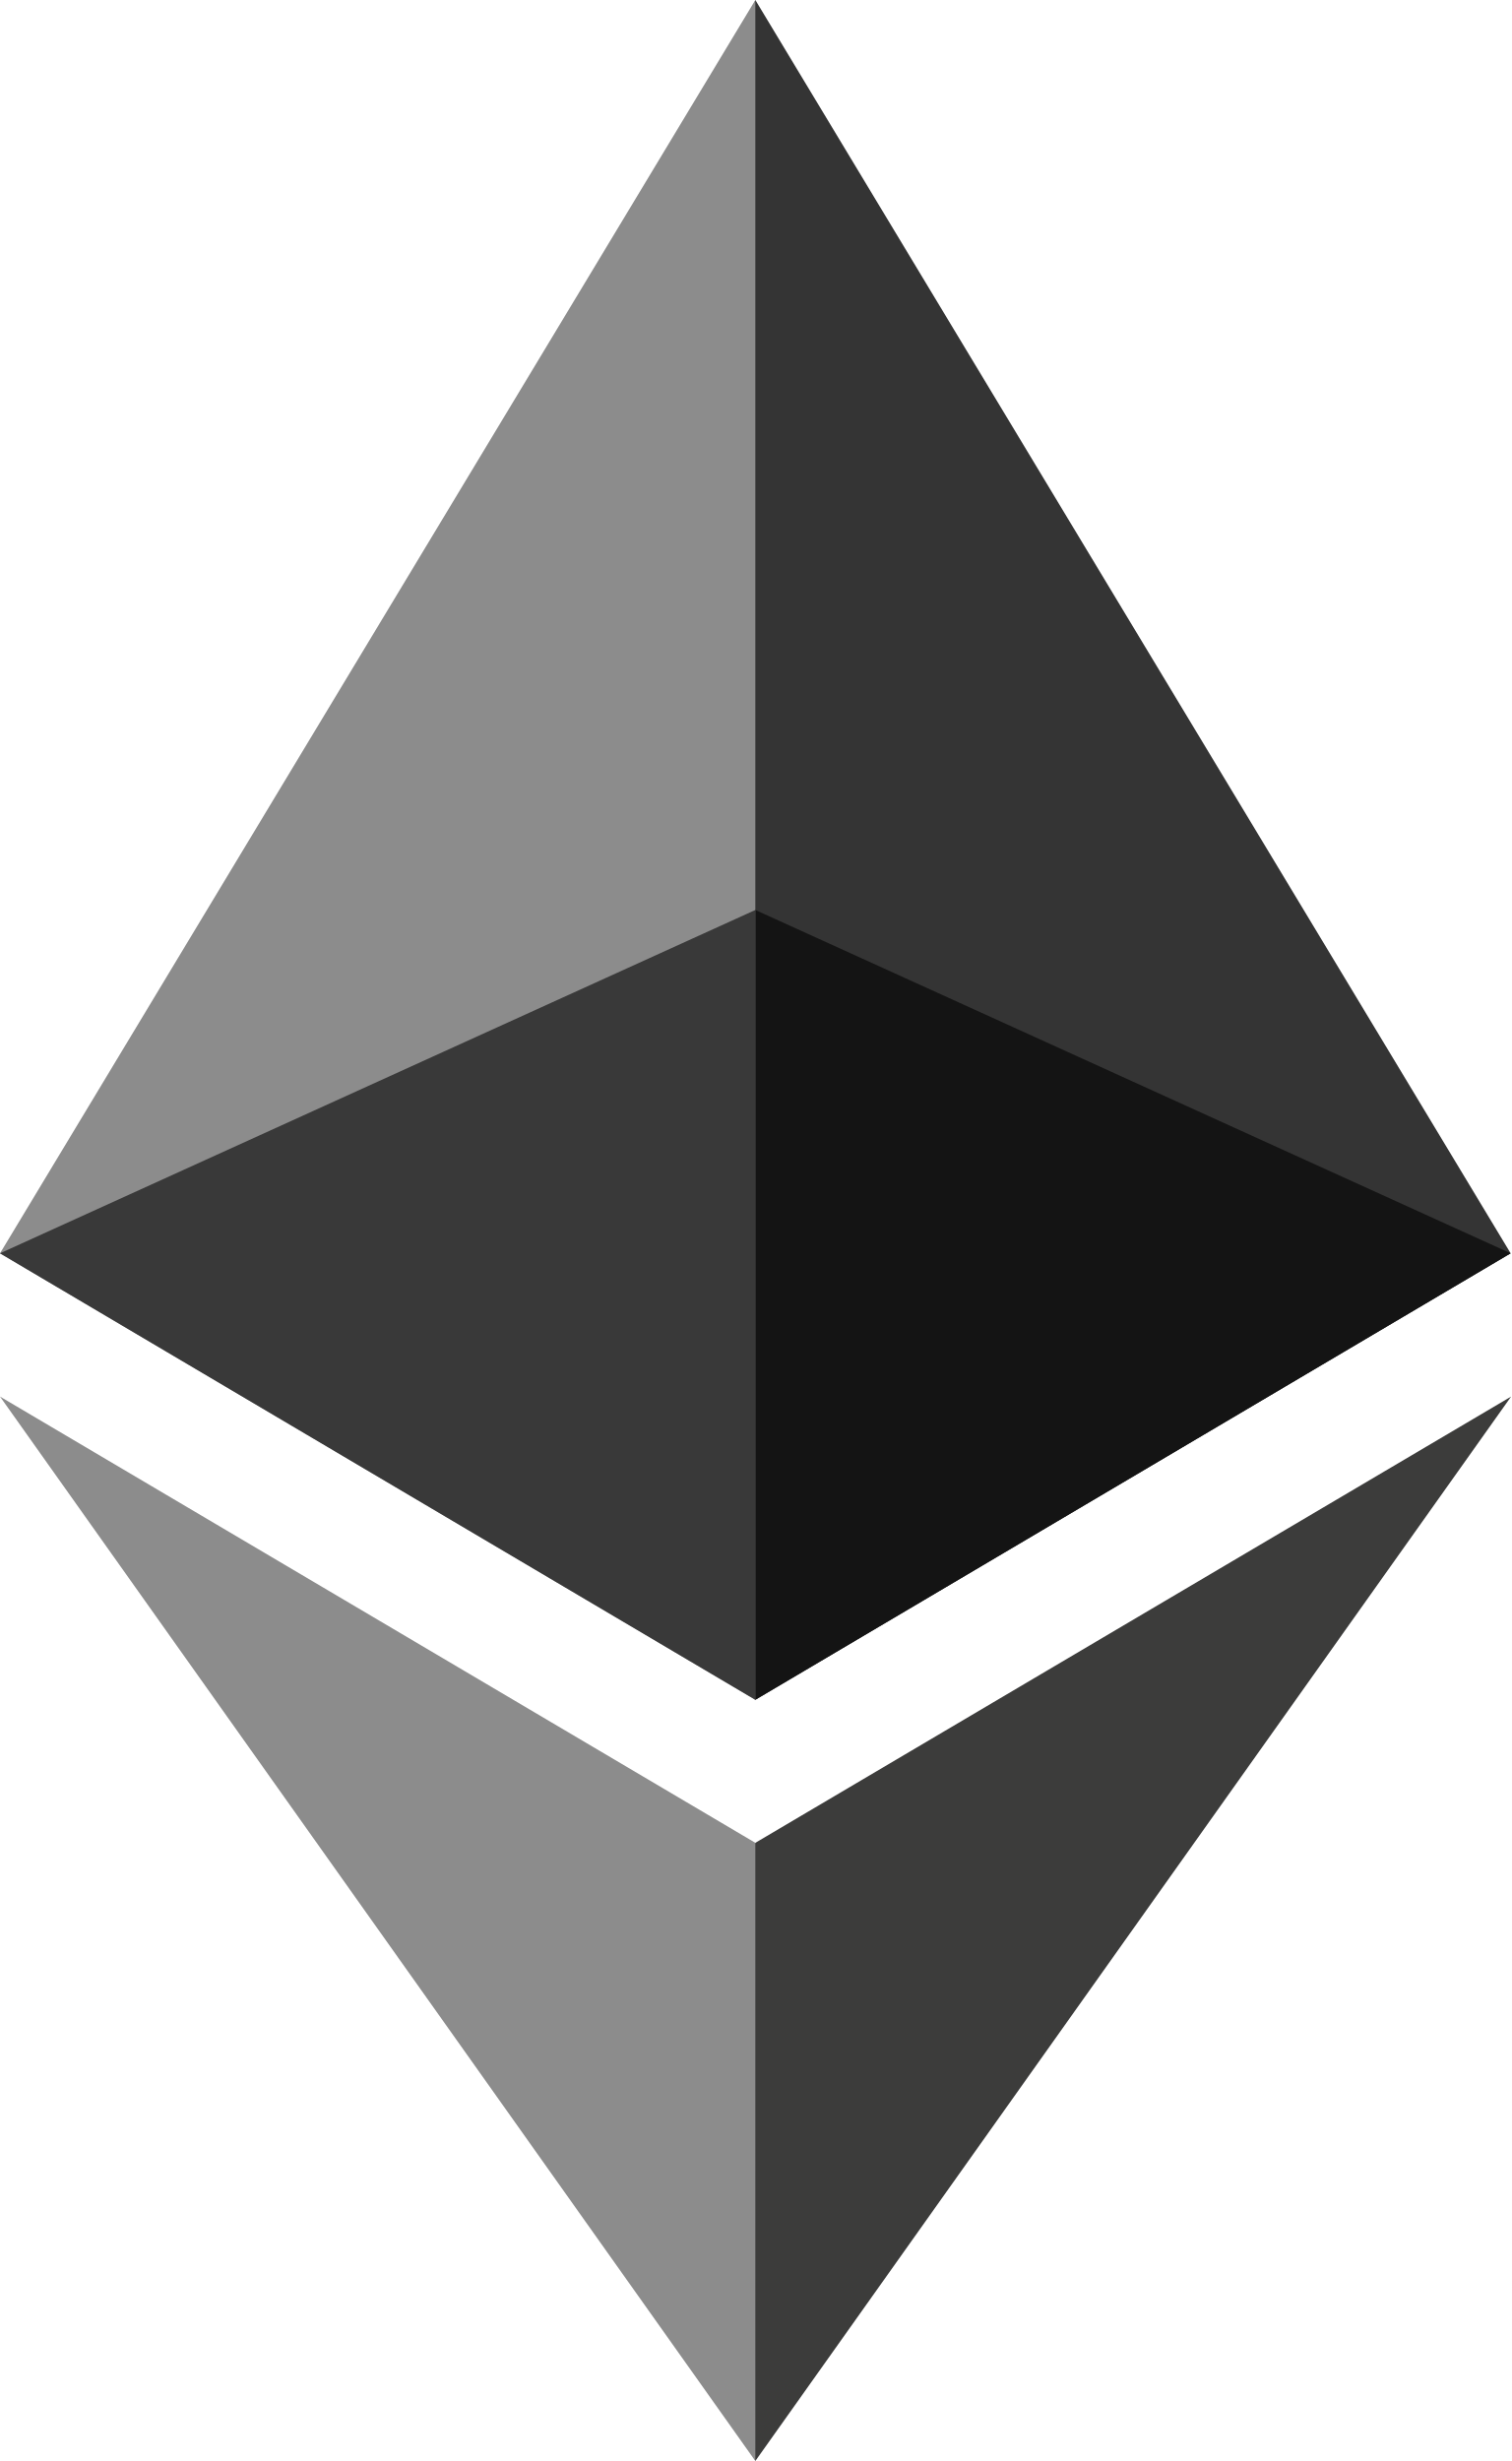
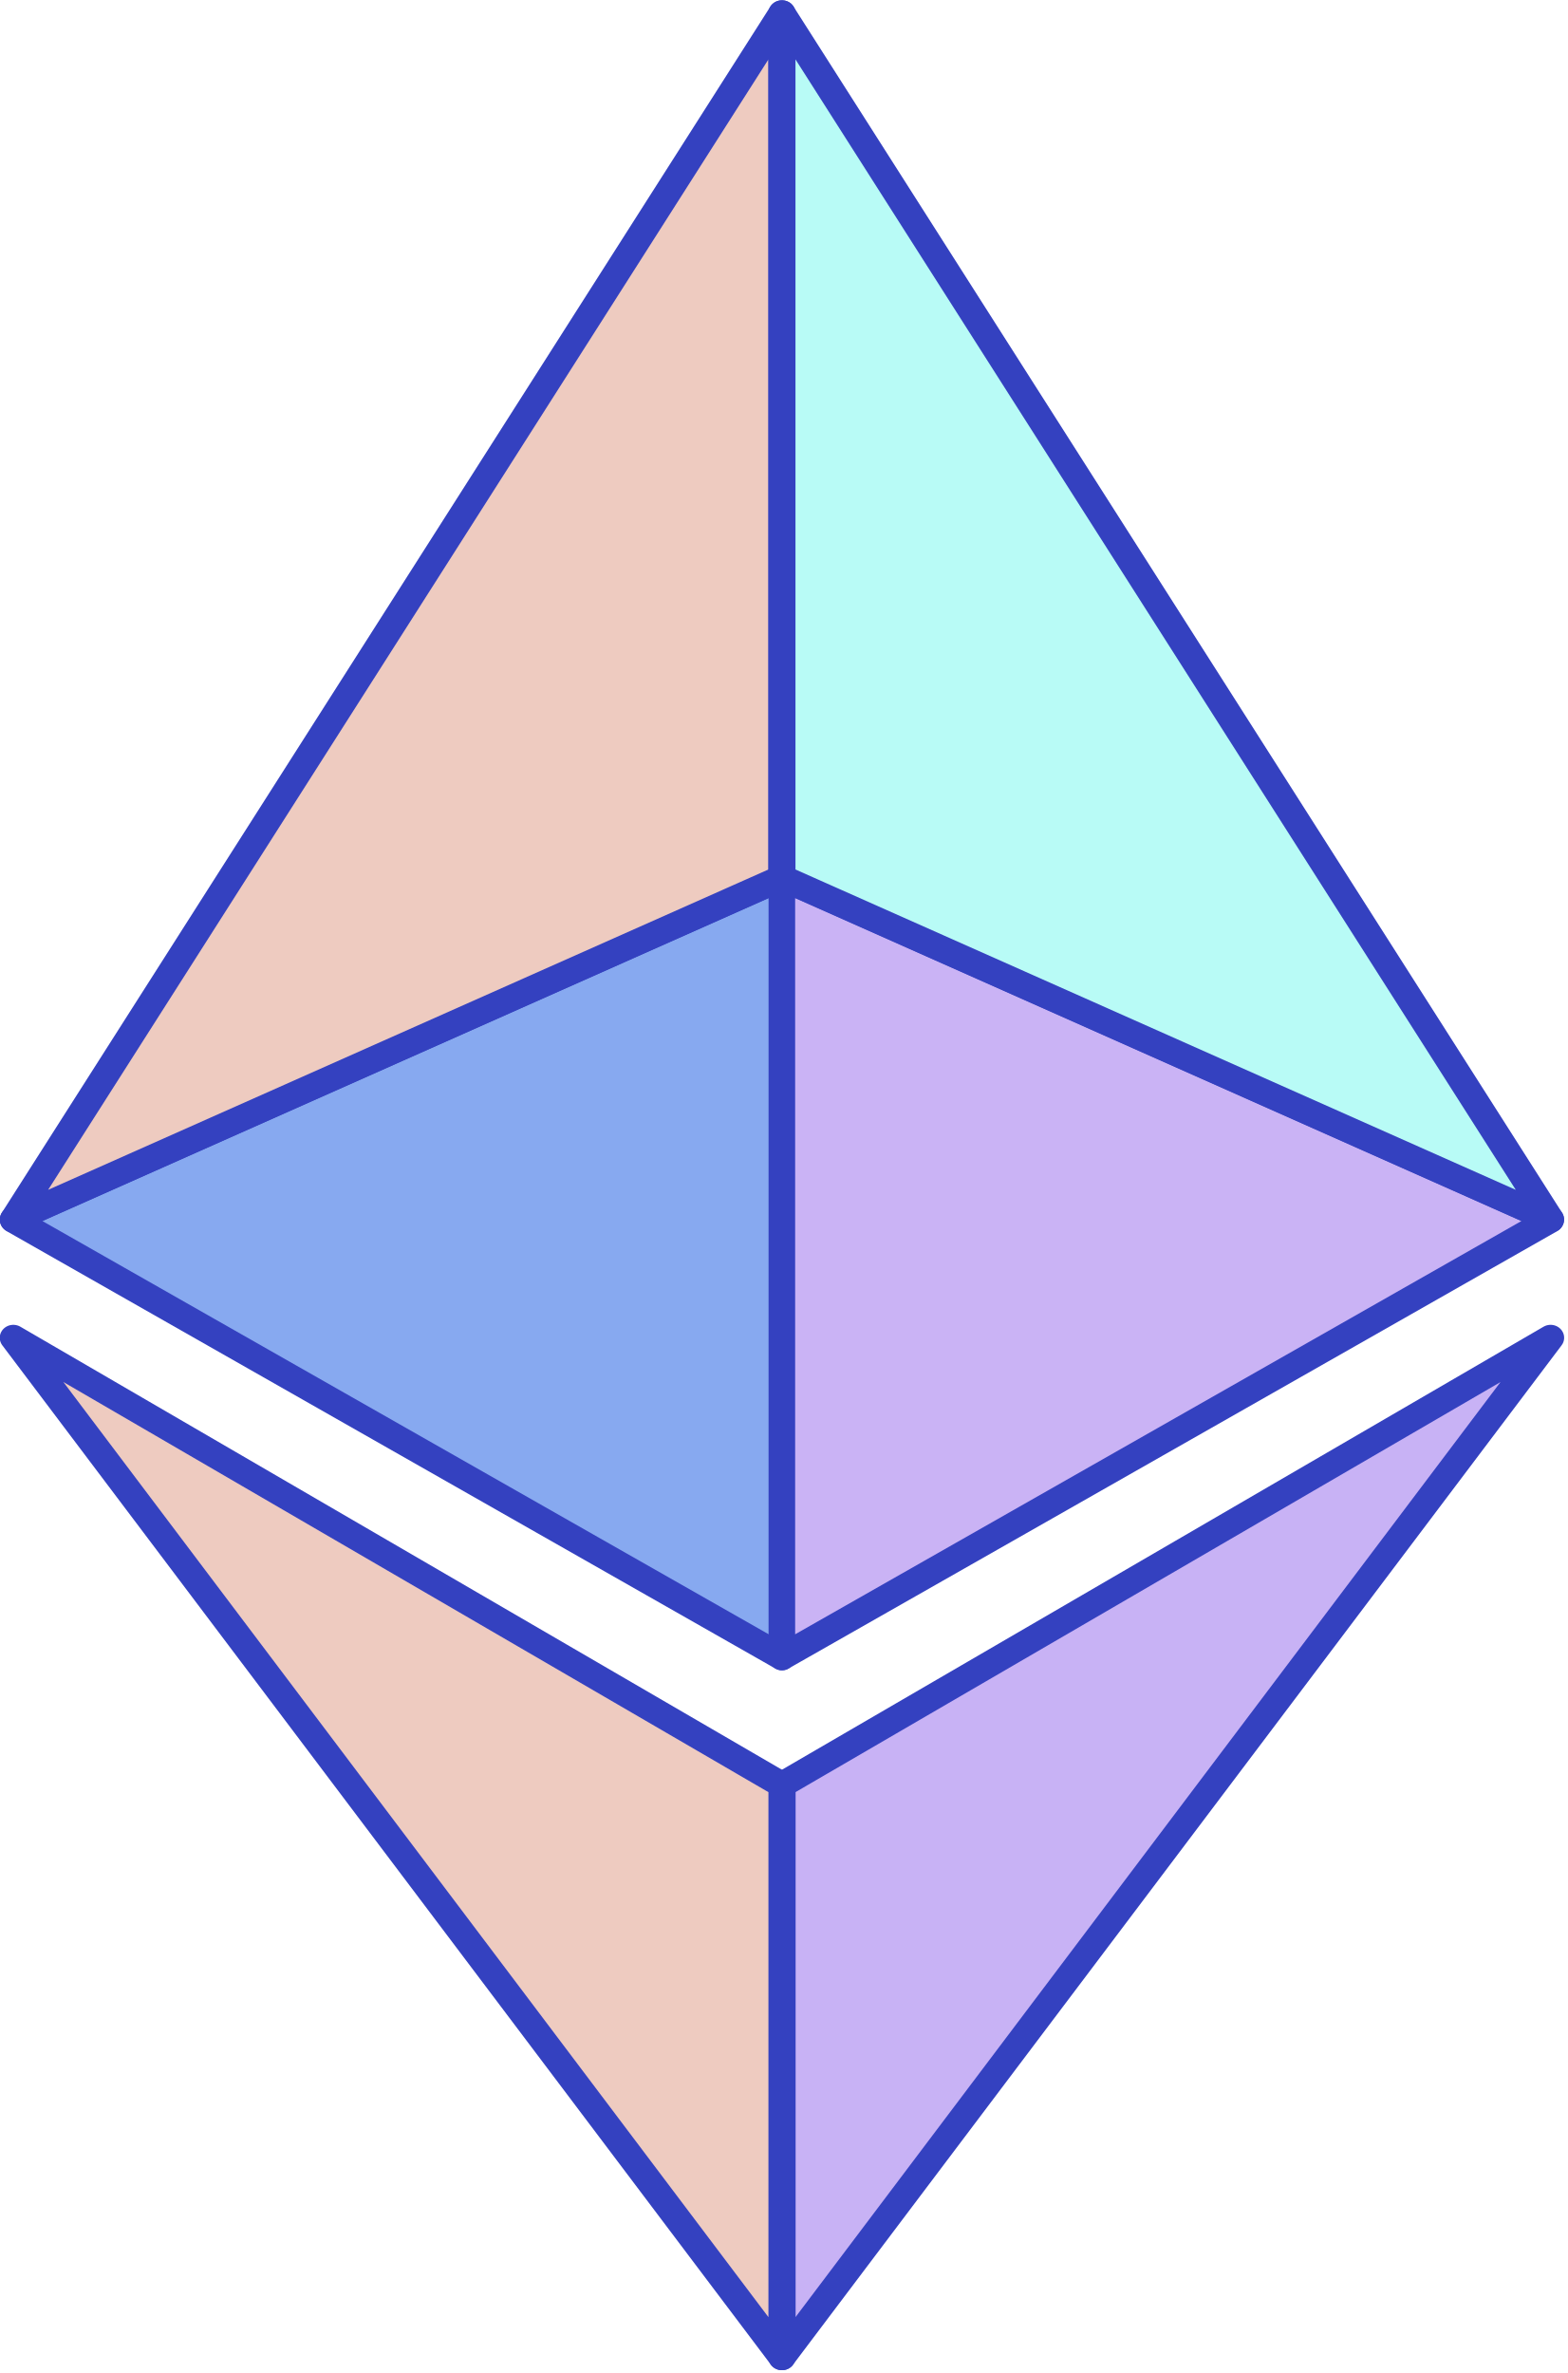
- <svg xmlns="http://www.w3.org/2000/svg" width="100%" height="100%" version="1.1" shape-rendering="geometricPrecision" text-rendering="geometricPrecision" image-rendering="optimizeQuality" fill-rule="evenodd" clip-rule="evenodd" viewBox="0 0 784.37 1277.39">
-   <g id="Layer_x0020_1">
-     <g id="_1421394342400">
-       <g>
-         <polygon fill="#343434" fill-rule="nonzero" points="392.07,0 383.5,29.11 383.5,873.74 392.07,882.29 784.13,650.54 " />
-         <polygon fill="#8C8C8C" fill-rule="nonzero" points="392.07,0 -0,650.54 392.07,882.29 392.07,472.33 " />
-         <polygon fill="#3C3C3B" fill-rule="nonzero" points="392.07,956.52 387.24,962.41 387.24,1263.28 392.07,1277.38 784.37,724.89 " />
-         <polygon fill="#8C8C8C" fill-rule="nonzero" points="392.07,1277.38 392.07,956.52 -0,724.89 " />
-         <polygon fill="#141414" fill-rule="nonzero" points="392.07,882.29 784.13,650.54 392.07,472.33 " />
-         <polygon fill="#393939" fill-rule="nonzero" points="0,650.54 392.07,882.29 392.07,472.33 " />
+ <svg alt="ETH diamond (color filled, SVG)" width="100%" height="100%" viewBox="0 0 142 215" version="1.1" xml:space="preserve" xmlnsserif="http://www.serif.com/" style="fill-rule:evenodd;clip-rule:evenodd;stroke-linecap:round;stroke-linejoin:round;stroke-miterlimit:7">
+   <g transform="matrix(1,0,0,1,-1259.52,-529.088)">
+     <g id="Ethereum">
+       <g id="Bottom">
+         <g id="Purple2" transform="matrix(1.08181,0,0,-1.03277,-108.829,1366.48)">
+           <path d="M1394.74,693.463L1330.36,604.024L1330.36,654.238L1394.74,693.463Z" style="fill:rgb(200,178,245);stroke:rgb(52,65,192);stroke-width:2.27px" />
+         </g>
+         <g id="Yellow2" transform="matrix(-1.08181,0,0,-1.03277,2769.57,1366.48)">
+           <path d="M1394.74,693.463L1330.36,604.024L1330.36,654.238L1394.74,693.463Z" style="fill:rgb(238,203,192);stroke:rgb(52,65,192);stroke-width:2.27px" />
+         </g>
+       </g>
+       <g id="Top">
+         <g id="Blue1" transform="matrix(-1,0,0,1,2659.32,-0.0263692)">
+           <path d="M1398.61,639.614L1328.95,608.641L1328.95,679.249L1398.61,639.614Z" style="fill:rgb(135,169,240);stroke:rgb(52,65,192);stroke-width:2.4px" />
+         </g>
+         <g id="Purple1" transform="matrix(1,0,0,1,1.41643,-0.0263692)">
+           <path d="M1398.61,639.614L1328.95,608.641L1328.95,679.249L1398.61,639.614Z" style="fill:rgb(202,179,245);stroke:rgb(52,65,192);stroke-width:2.4px" />
+         </g>
+         <g id="Yellow1" transform="matrix(-1.08181,0,0,1.03277,2769.57,-93.5314)">
+           <path d="M1394.74,709.855L1330.36,604.024L1330.36,679.865L1394.74,709.855Z" style="fill:rgb(238,203,192);stroke:rgb(52,65,192);stroke-width:2.27px" />
+         </g>
+         <g id="Green1" transform="matrix(1.08181,0,0,1.03277,-108.829,-93.5314)">
+           <path d="M1394.74,709.855L1330.36,604.024L1330.36,679.865L1394.74,709.855Z" style="fill:rgb(184,251,246);stroke:rgb(52,65,192);stroke-width:2.27px" />
+         </g>
      </g>
    </g>
  </g>
</svg>
